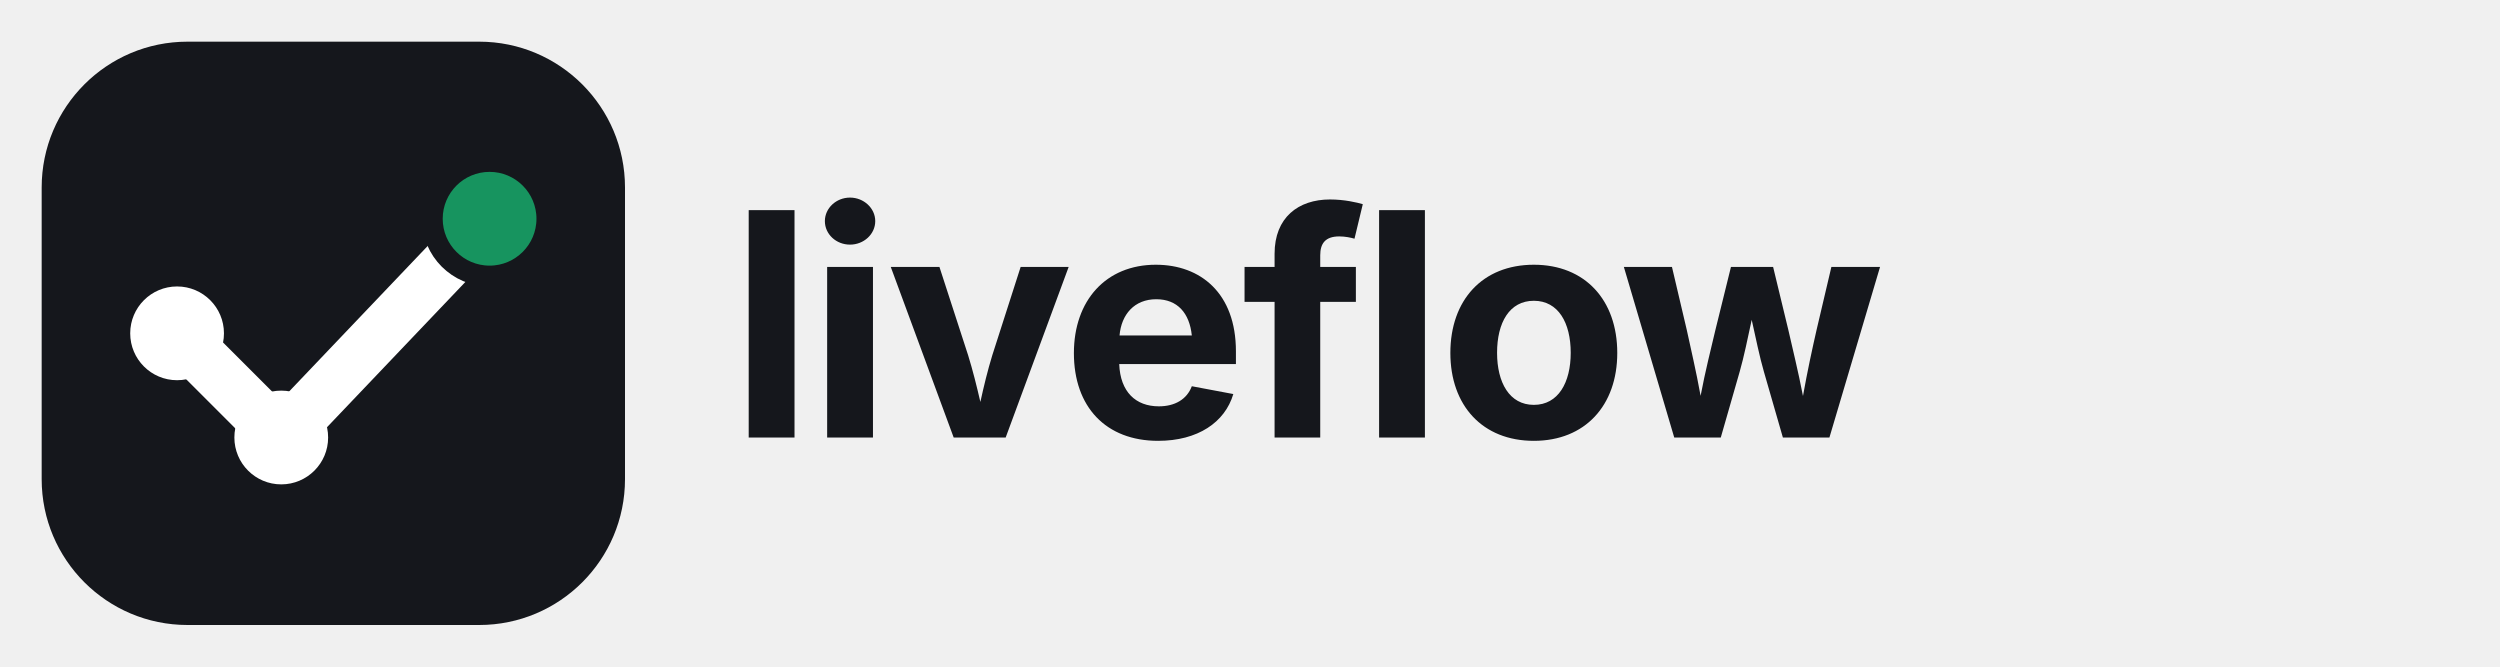
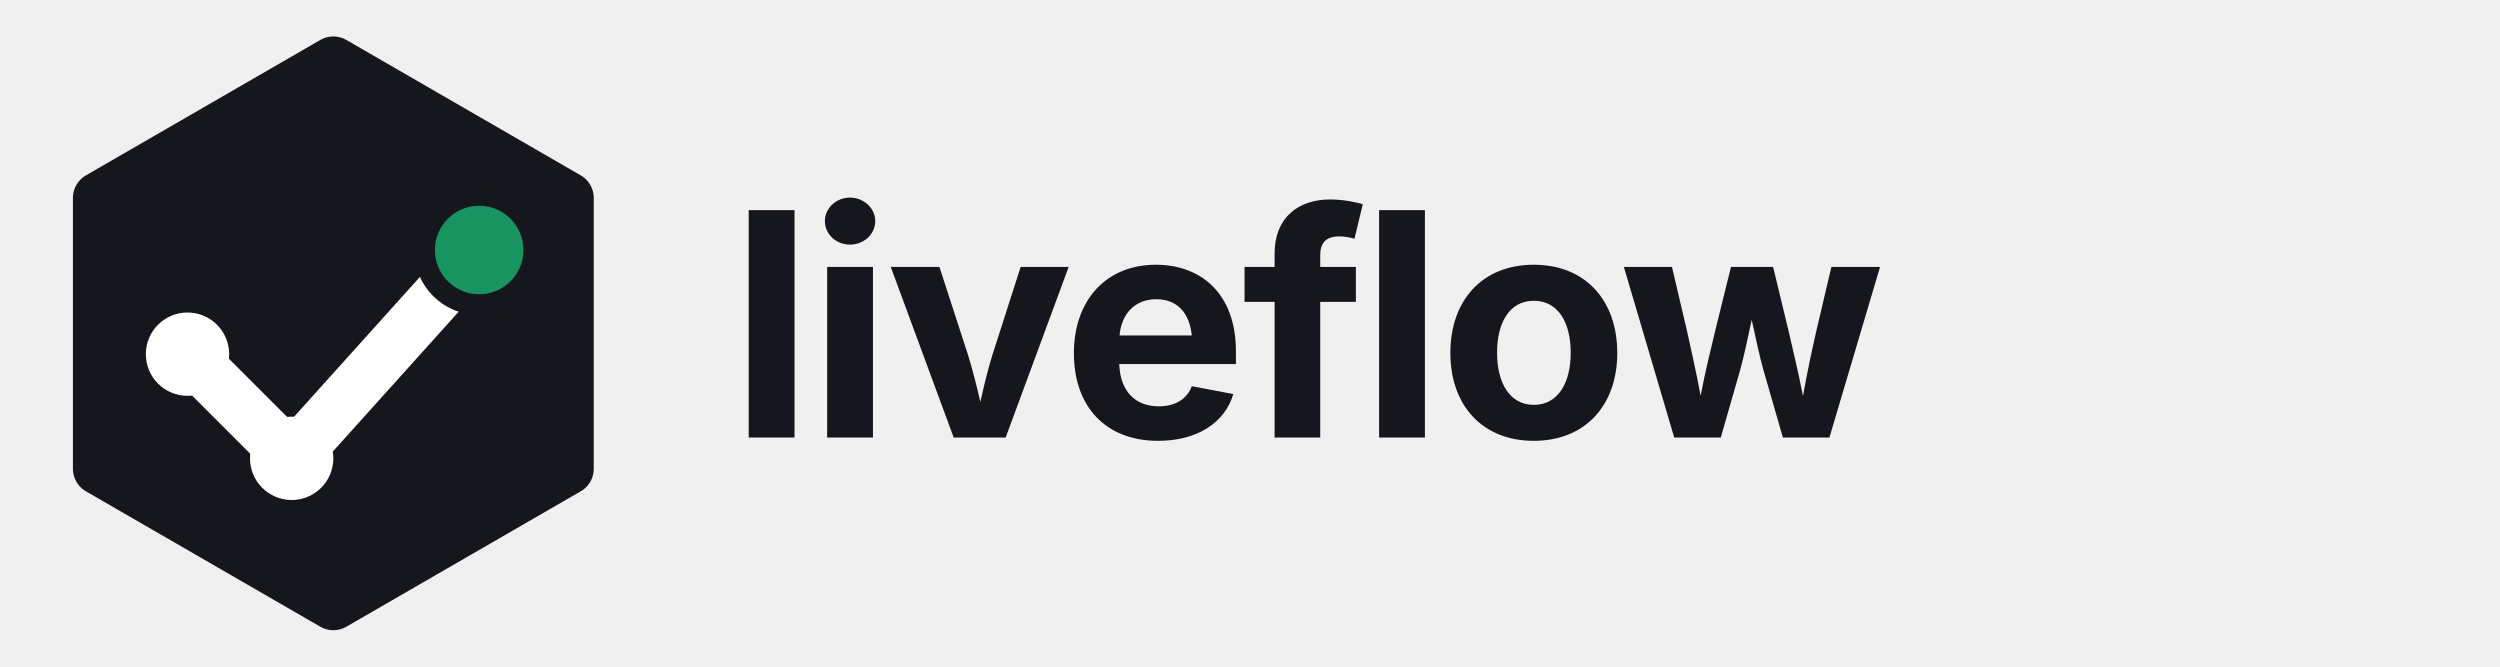
<svg xmlns="http://www.w3.org/2000/svg" width="1200" height="320" viewBox="0 0 480 128" role="img" aria-label="liveflow">
  <g transform="translate(4,4)">
-     <rect x="4" y="4" width="112" height="112" rx="28" fill="#15171C" />
-     <path d="M30 60 L50 80 L90 38" fill="none" stroke="#FFFFFF" stroke-width="10" stroke-linecap="round" stroke-linejoin="round" />
-     <circle cx="30" cy="60" r="9" fill="#FFFFFF" />
-     <circle cx="50" cy="80" r="9" fill="#FFFFFF" />
-     <circle cx="90" cy="38" r="11" fill="#17945F" stroke="#15171C" stroke-width="4" />
+     <path d="M60 8 L105 34 L105 86 L60 112 L15 86 L15 34 Z" fill="#15171C" stroke="#15171C" stroke-width="10" stroke-linejoin="round" />
+     <path d="M32 64 L52 84 L88 44" fill="none" stroke="#FFFFFF" stroke-width="10" stroke-linecap="round" stroke-linejoin="round" />
+     <circle cx="32" cy="64" r="8" fill="#FFFFFF" />
+     <circle cx="52" cy="84" r="8" fill="#FFFFFF" />
+     <circle cx="88" cy="44" r="10.5" fill="#17945F" stroke="#15171C" stroke-width="4" />
  </g>
  <text x="140" y="84" font-family="Space Grotesk, Inter, sans-serif" font-weight="700" font-size="60" letter-spacing="-1.2" fill="#15171C">liveflow</text>
</svg>
